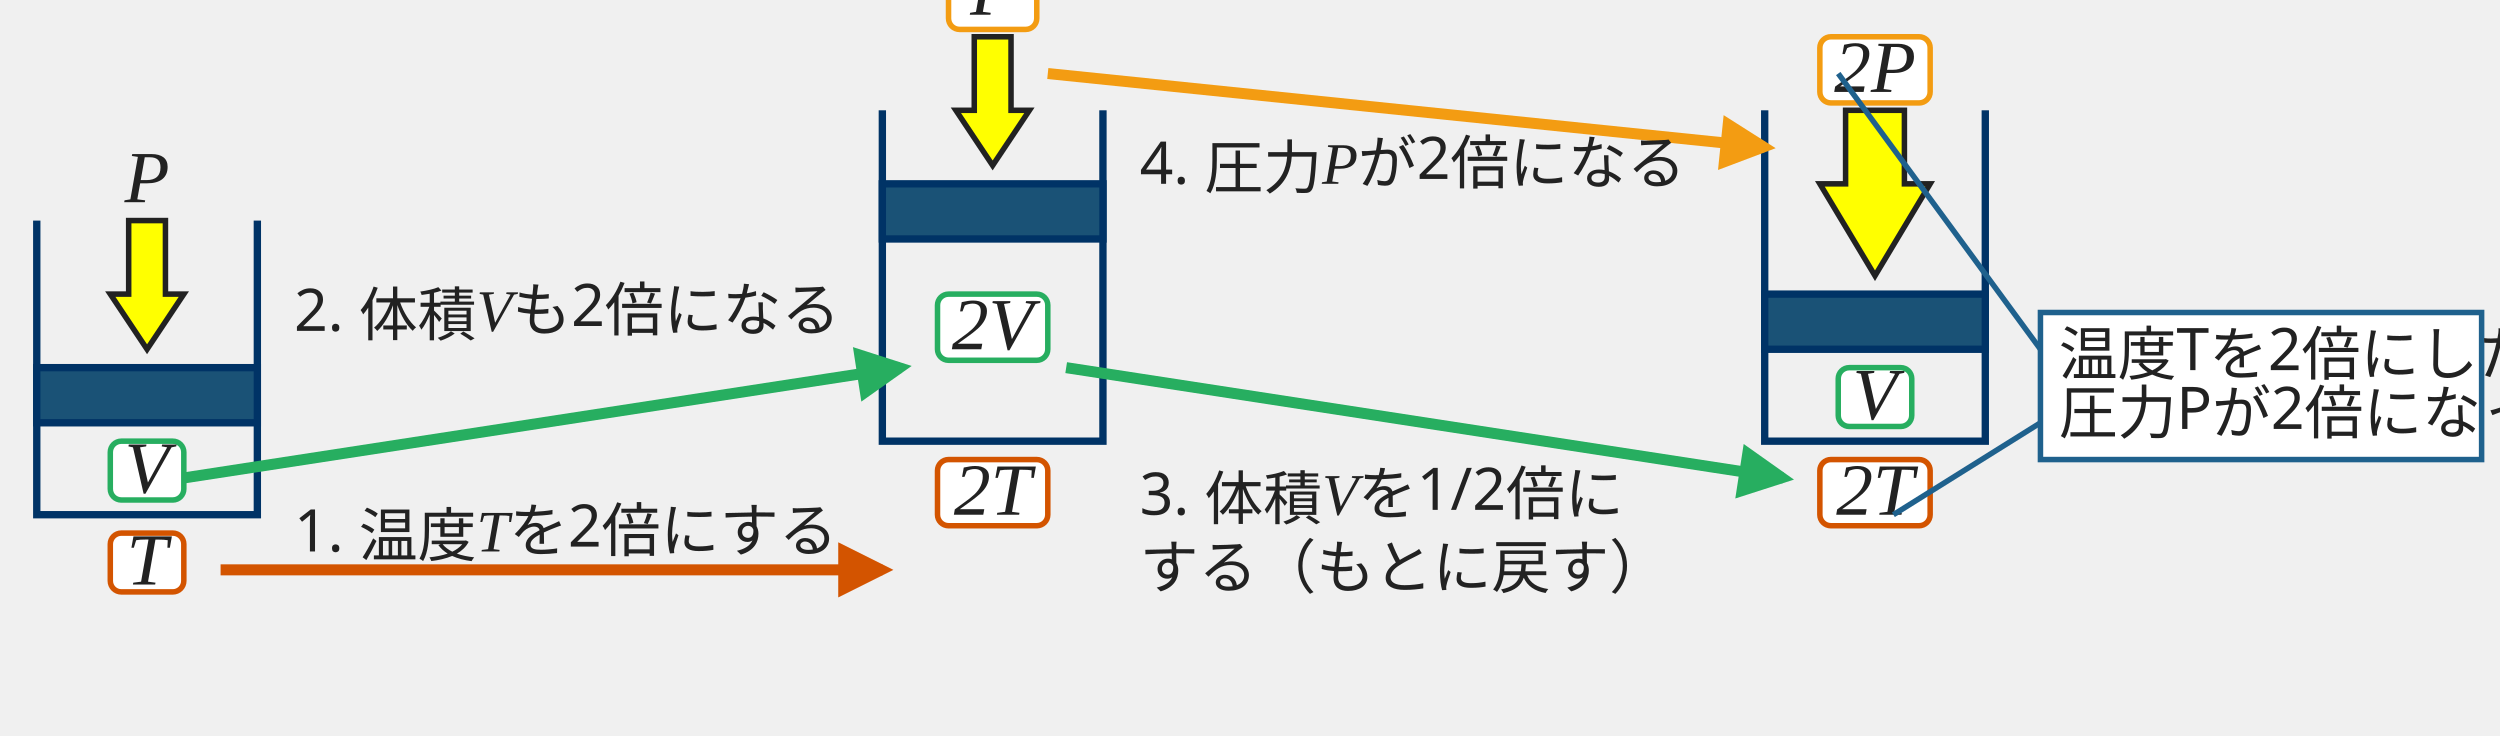
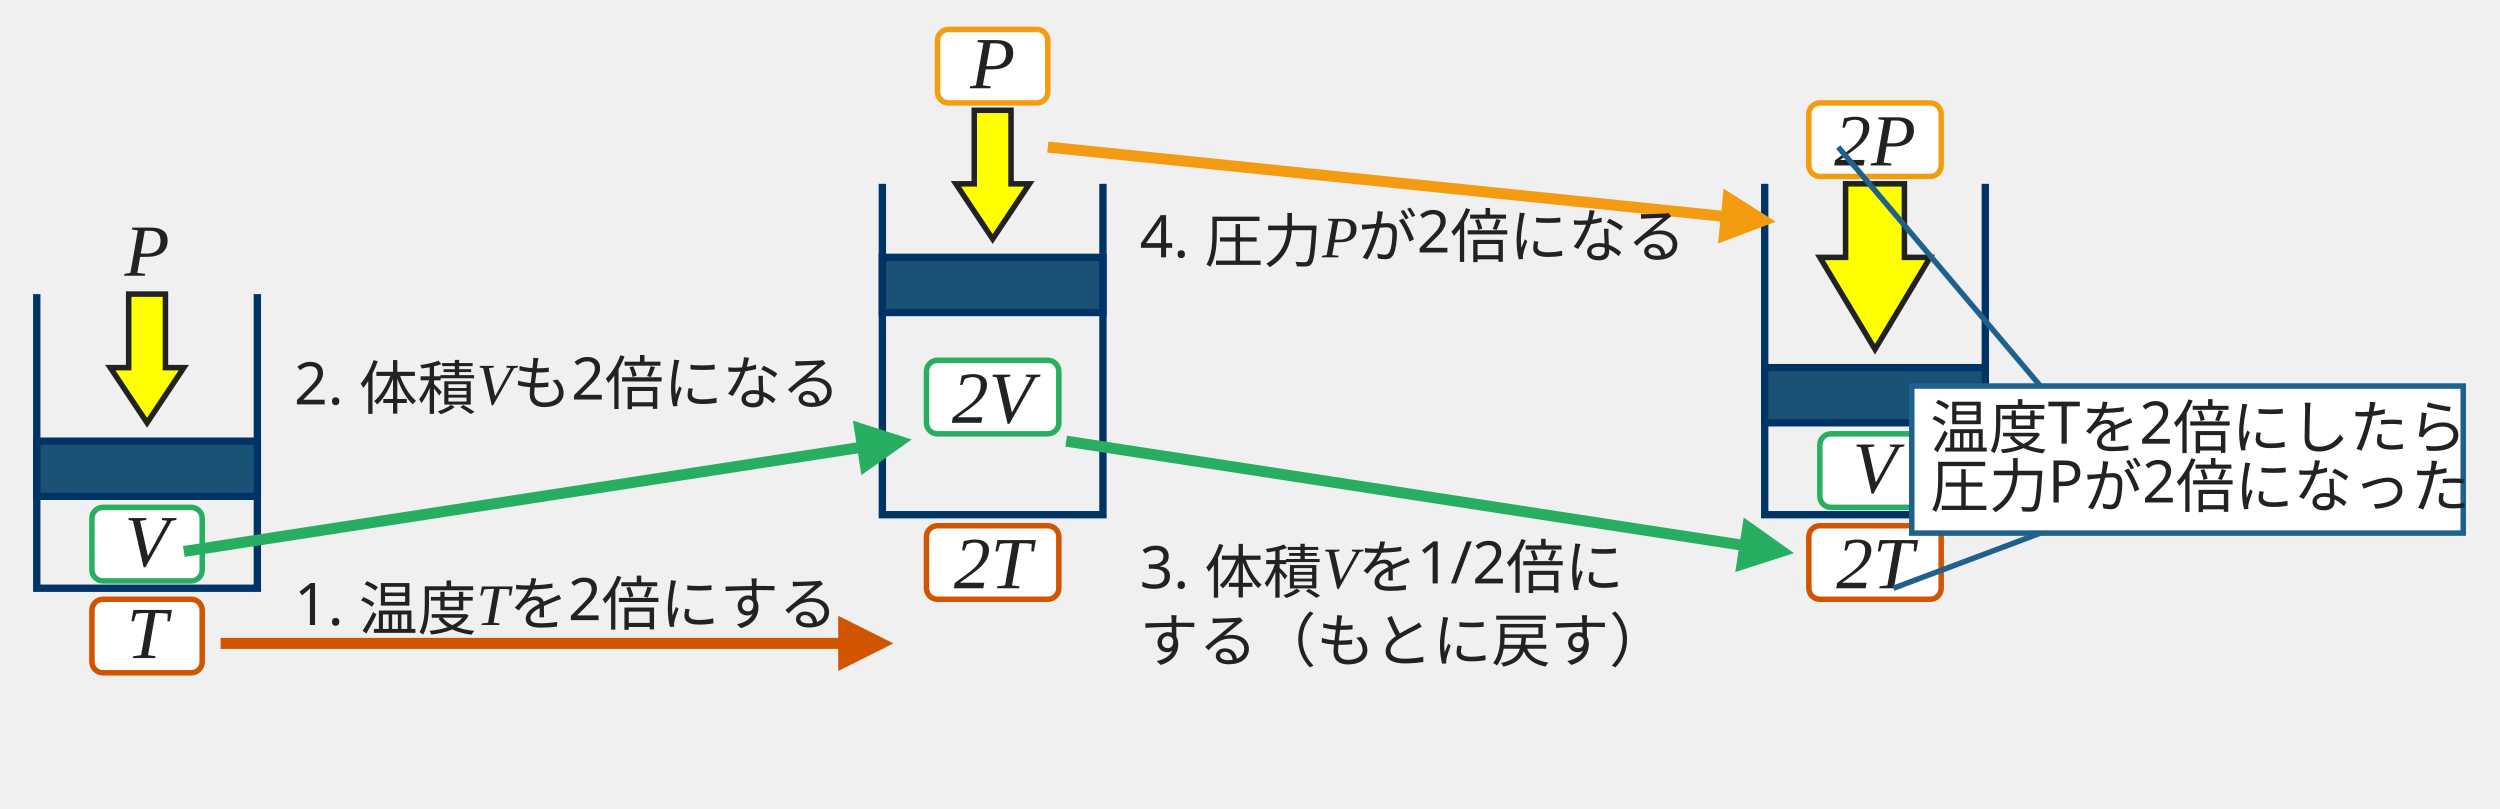
- <svg xmlns="http://www.w3.org/2000/svg" width="680" height="200" viewBox="0 0 680 200" role="img">
+ <svg xmlns="http://www.w3.org/2000/svg" width="680" height="220" viewBox="0 0 680 220" role="img">
  <style>
    text { font-family: system-ui, sans-serif; fill: #222; font-size: 16px; }
    .eq { font-family: "Times New Roman", serif; font-size: 20px; font-style: italic; text-anchor: middle; }
    .boxP { fill: #fff; stroke: #f39c12; stroke-width: 1.5; rx: 3; }
    .boxV { fill: #fff; stroke: #27ae60; stroke-width: 1.5; rx: 3; }
    .boxT { fill: #fff; stroke: #d35400; stroke-width: 1.5; rx: 3; }
    .pArrow { fill: #ffff00; stroke: #222; stroke-width: 1.5; }
    .arrowT { stroke: #d35400; stroke-width: 3; fill: none; marker-end: url(#arrowheadT); }
    .arrowV { stroke: #27ae60; stroke-width: 3; fill: none; marker-end: url(#arrowheadV); }
    .arrowP { stroke: #f39c12; stroke-width: 3; fill: none; marker-end: url(#arrowheadP); }
    .cylinder { fill: none; stroke: #003366; stroke-width: 2; }
    .piston { fill: #1a5276; stroke: #003366; stroke-width: 2; }
    .textBox { fill: #fff; stroke: #1f618d; stroke-width: 1.5; }
    .lineBlue { stroke: #1f618d; stroke-width: 1.5; fill: none; }
  </style>
  <defs>
    <marker id="arrowheadT" markerWidth="5" markerHeight="5" refX="4" refY="2.5" orient="auto">
      <polygon points="0,0 5,2.5 0,5" fill="#d35400" />
    </marker>
    <marker id="arrowheadV" markerWidth="5" markerHeight="5" refX="4" refY="2.5" orient="auto">
      <polygon points="0,0 5,2.5 0,5" fill="#27ae60" />
    </marker>
    <marker id="arrowheadP" markerWidth="5" markerHeight="5" refX="4" refY="2.5" orient="auto">
      <polygon points="0,0 5,2.5 0,5" fill="#f39c12" />
    </marker>
  </defs>
-   <g transform="translate(10, 60)">
-     <path class="cylinder" d="M 0 0 L 0 80 L 60 80 L 60 0" />
-     <rect class="piston" x="0" y="40" width="60" height="15" />
-     <polygon points="30,35 20,20 25,20 25,0 35,0 35,20 40,20" class="pArrow" />
-     <text class="eq" x="30" y="-5">P</text>
-     <rect class="boxV" x="20" y="60" width="20" height="16" />
-     <text class="eq" x="30" y="74">V</text>
-     <rect class="boxT" x="20" y="85" width="20" height="16" />
-     <text class="eq" x="30" y="99">T</text>
+   <g transform="translate(0, 20)">
+     <g transform="translate(10, 60)">
+       <path class="cylinder" d="M 0 0 L 0 80 L 60 80 L 60 0" />
+       <rect class="piston" x="0" y="40" width="60" height="15" />
+       <polygon points="30,35 20,20 25,20 25,0 35,0 35,20 40,20" class="pArrow" />
+       <text class="eq" x="30" y="-5">P</text>
+       <rect class="boxV" x="15" y="58" width="30" height="20" />
+       <text class="eq" x="30" y="74">V</text>
+       <rect class="boxT" x="15" y="83" width="30" height="20" />
+       <text class="eq" x="30" y="99">T</text>
+     </g>
+     <g transform="translate(240, 50)">
+       <path class="cylinder" d="M 0 -20 L 0 70 L 60 70 L 60 -20" />
+       <rect class="piston" x="0" y="0" width="60" height="15" />
+       <polygon points="30,-5 20,-20 25,-20 25,-40 35,-40 35,-20 40,-20" class="pArrow" />
+       <rect class="boxP" x="15" y="-62" width="30" height="20" />
+       <text class="eq" x="30" y="-46">P</text>
+       <rect class="boxV" x="12" y="28" width="36" height="20" />
+       <text class="eq" x="30" y="45">2V</text>
+       <rect class="boxT" x="12" y="73" width="36" height="20" />
+       <text class="eq" x="30" y="90">2T</text>
+     </g>
+     <g transform="translate(480, 50)">
+       <path class="cylinder" d="M 0 -20 L 0 70 L 60 70 L 60 -20" />
+       <rect class="piston" x="0" y="30" width="60" height="15" />
+       <polygon points="30,25 15,0 22,0 22,-20 38,-20 38,0 45,0" class="pArrow" />
+       <rect class="boxP" x="12" y="-42" width="36" height="20" />
+       <text class="eq" x="30" y="-25">2P</text>
+       <rect class="boxV" x="15" y="48" width="30" height="20" />
+       <text class="eq" x="30" y="64">V</text>
+       <rect class="boxT" x="12" y="73" width="36" height="20" />
+       <text class="eq" x="30" y="90">2T</text>
+     </g>
+     <path class="arrowT" d="M 60 155 L 240 155" />
+     <text x="80" y="150" fill="#d35400">1. 温度<tspan font-family="Times New Roman, serif" font-style="italic">T</tspan>を2倍にする</text>
+     <path class="arrowV" d="M 50 130 L 245 100" />
+     <text x="80" y="90" fill="#27ae60">2. 体積<tspan font-family="Times New Roman, serif" font-style="italic">V</tspan>も2倍になる</text>
+     <path class="arrowV" d="M 290 100 L 485 130" />
+     <text x="310" y="140" fill="#27ae60">3. 体積<tspan font-family="Times New Roman, serif" font-style="italic">V</tspan>を1/2倍に</text>
+     <text x="310" y="160" fill="#27ae60">する（もとに戻す）</text>
+     <path class="arrowP" d="M 285 20 L 480 40" />
+     <text x="310" y="50" fill="#f39c12">4. 圧力<tspan font-family="Times New Roman, serif" font-style="italic">P</tspan>が2倍になる</text>
+     <rect class="textBox" x="520" y="85" width="150" height="40" />
+     <text x="525" y="102" font-size="14">温度Tを2倍にしたら</text>
+     <text x="525" y="118" font-size="14">圧力Pが2倍になった</text>
+     <path class="lineBlue" d="M 500 20 L 555 85" />
+     <path class="lineBlue" d="M 515 140 L 555 125" />
  </g>
-   <g transform="translate(240, 50)">
-     <path class="cylinder" d="M 0 -20 L 0 70 L 60 70 L 60 -20" />
-     <rect class="piston" x="0" y="0" width="60" height="15" />
-     <polygon points="30,-5 20,-20 25,-20 25,-40 35,-40 35,-20 40,-20" class="pArrow" />
-     <rect class="boxP" x="18" y="-60" width="24" height="18" />
-     <text class="eq" x="30" y="-46">P</text>
-     <rect class="boxV" x="15" y="30" width="30" height="18" />
-     <text class="eq" x="30" y="45">2V</text>
-     <rect class="boxT" x="15" y="75" width="30" height="18" />
-     <text class="eq" x="30" y="90">2T</text>
-   </g>
-   <g transform="translate(480, 50)">
-     <path class="cylinder" d="M 0 -20 L 0 70 L 60 70 L 60 -20" />
-     <rect class="piston" x="0" y="30" width="60" height="15" />
-     <polygon points="30,25 15,0 22,0 22,-20 38,-20 38,0 45,0" class="pArrow" />
-     <rect class="boxP" x="15" y="-40" width="30" height="18" />
-     <text class="eq" x="30" y="-25">2P</text>
-     <rect class="boxV" x="20" y="50" width="20" height="16" />
-     <text class="eq" x="30" y="64">V</text>
-     <rect class="boxT" x="15" y="75" width="30" height="18" />
-     <text class="eq" x="30" y="90">2T</text>
-   </g>
-   <path class="arrowT" d="M 60 155 L 240 155" />
-   <text x="80" y="150" fill="#d35400">1. 温度<tspan font-family="Times New Roman, serif" font-style="italic">T</tspan>を2倍にする</text>
-   <path class="arrowV" d="M 50 130 L 245 100" />
-   <text x="80" y="90" fill="#27ae60">2. 体積<tspan font-family="Times New Roman, serif" font-style="italic">V</tspan>も2倍になる</text>
-   <path class="arrowV" d="M 290 100 L 485 130" />
-   <text x="310" y="140" fill="#27ae60">3. 体積<tspan font-family="Times New Roman, serif" font-style="italic">V</tspan>を1/2倍に</text>
-   <text x="310" y="160" fill="#27ae60">する（もとに戻す）</text>
-   <path class="arrowP" d="M 285 20 L 480 40" />
-   <text x="310" y="50" fill="#f39c12">4. 圧力<tspan font-family="Times New Roman, serif" font-style="italic">P</tspan>が2倍になる</text>
-   <rect class="textBox" x="555" y="85" width="120" height="40" />
-   <text x="560" y="102" font-size="14">温度Tを2倍にしたら</text>
-   <text x="560" y="118" font-size="14">圧力Pが2倍になった</text>
-   <path class="lineBlue" d="M 500 20 L 555 95" />
-   <path class="lineBlue" d="M 515 140 L 555 115" />
</svg>
